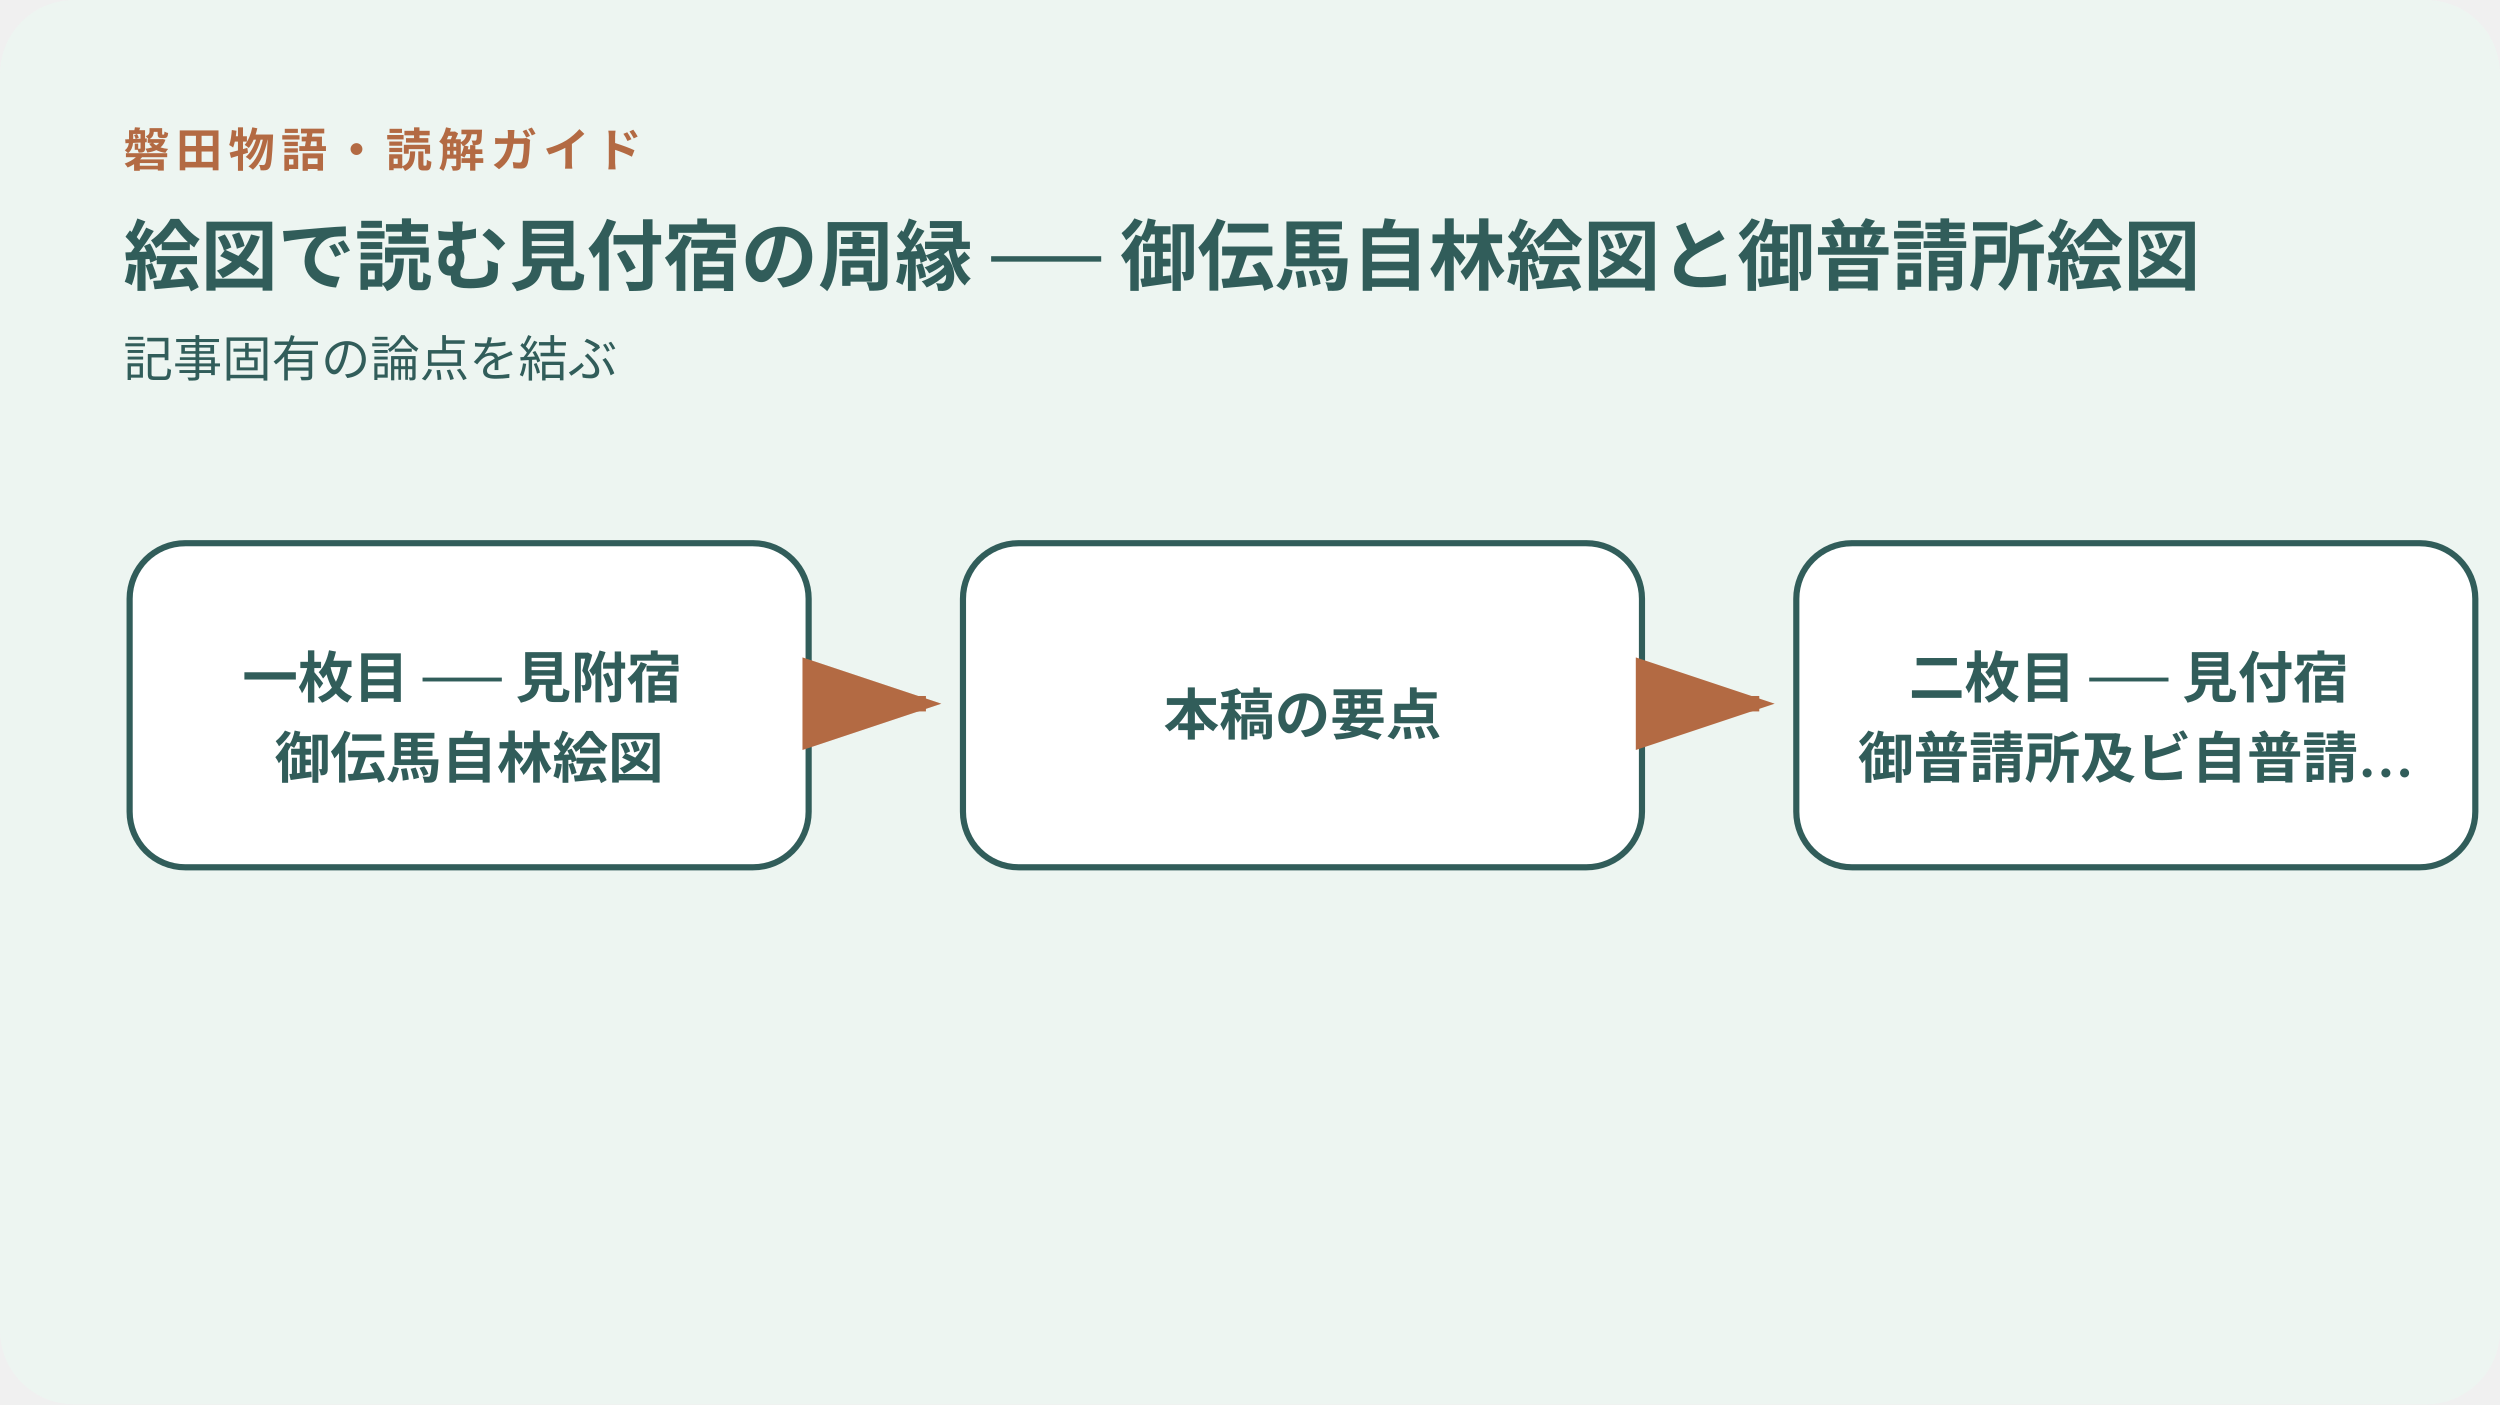
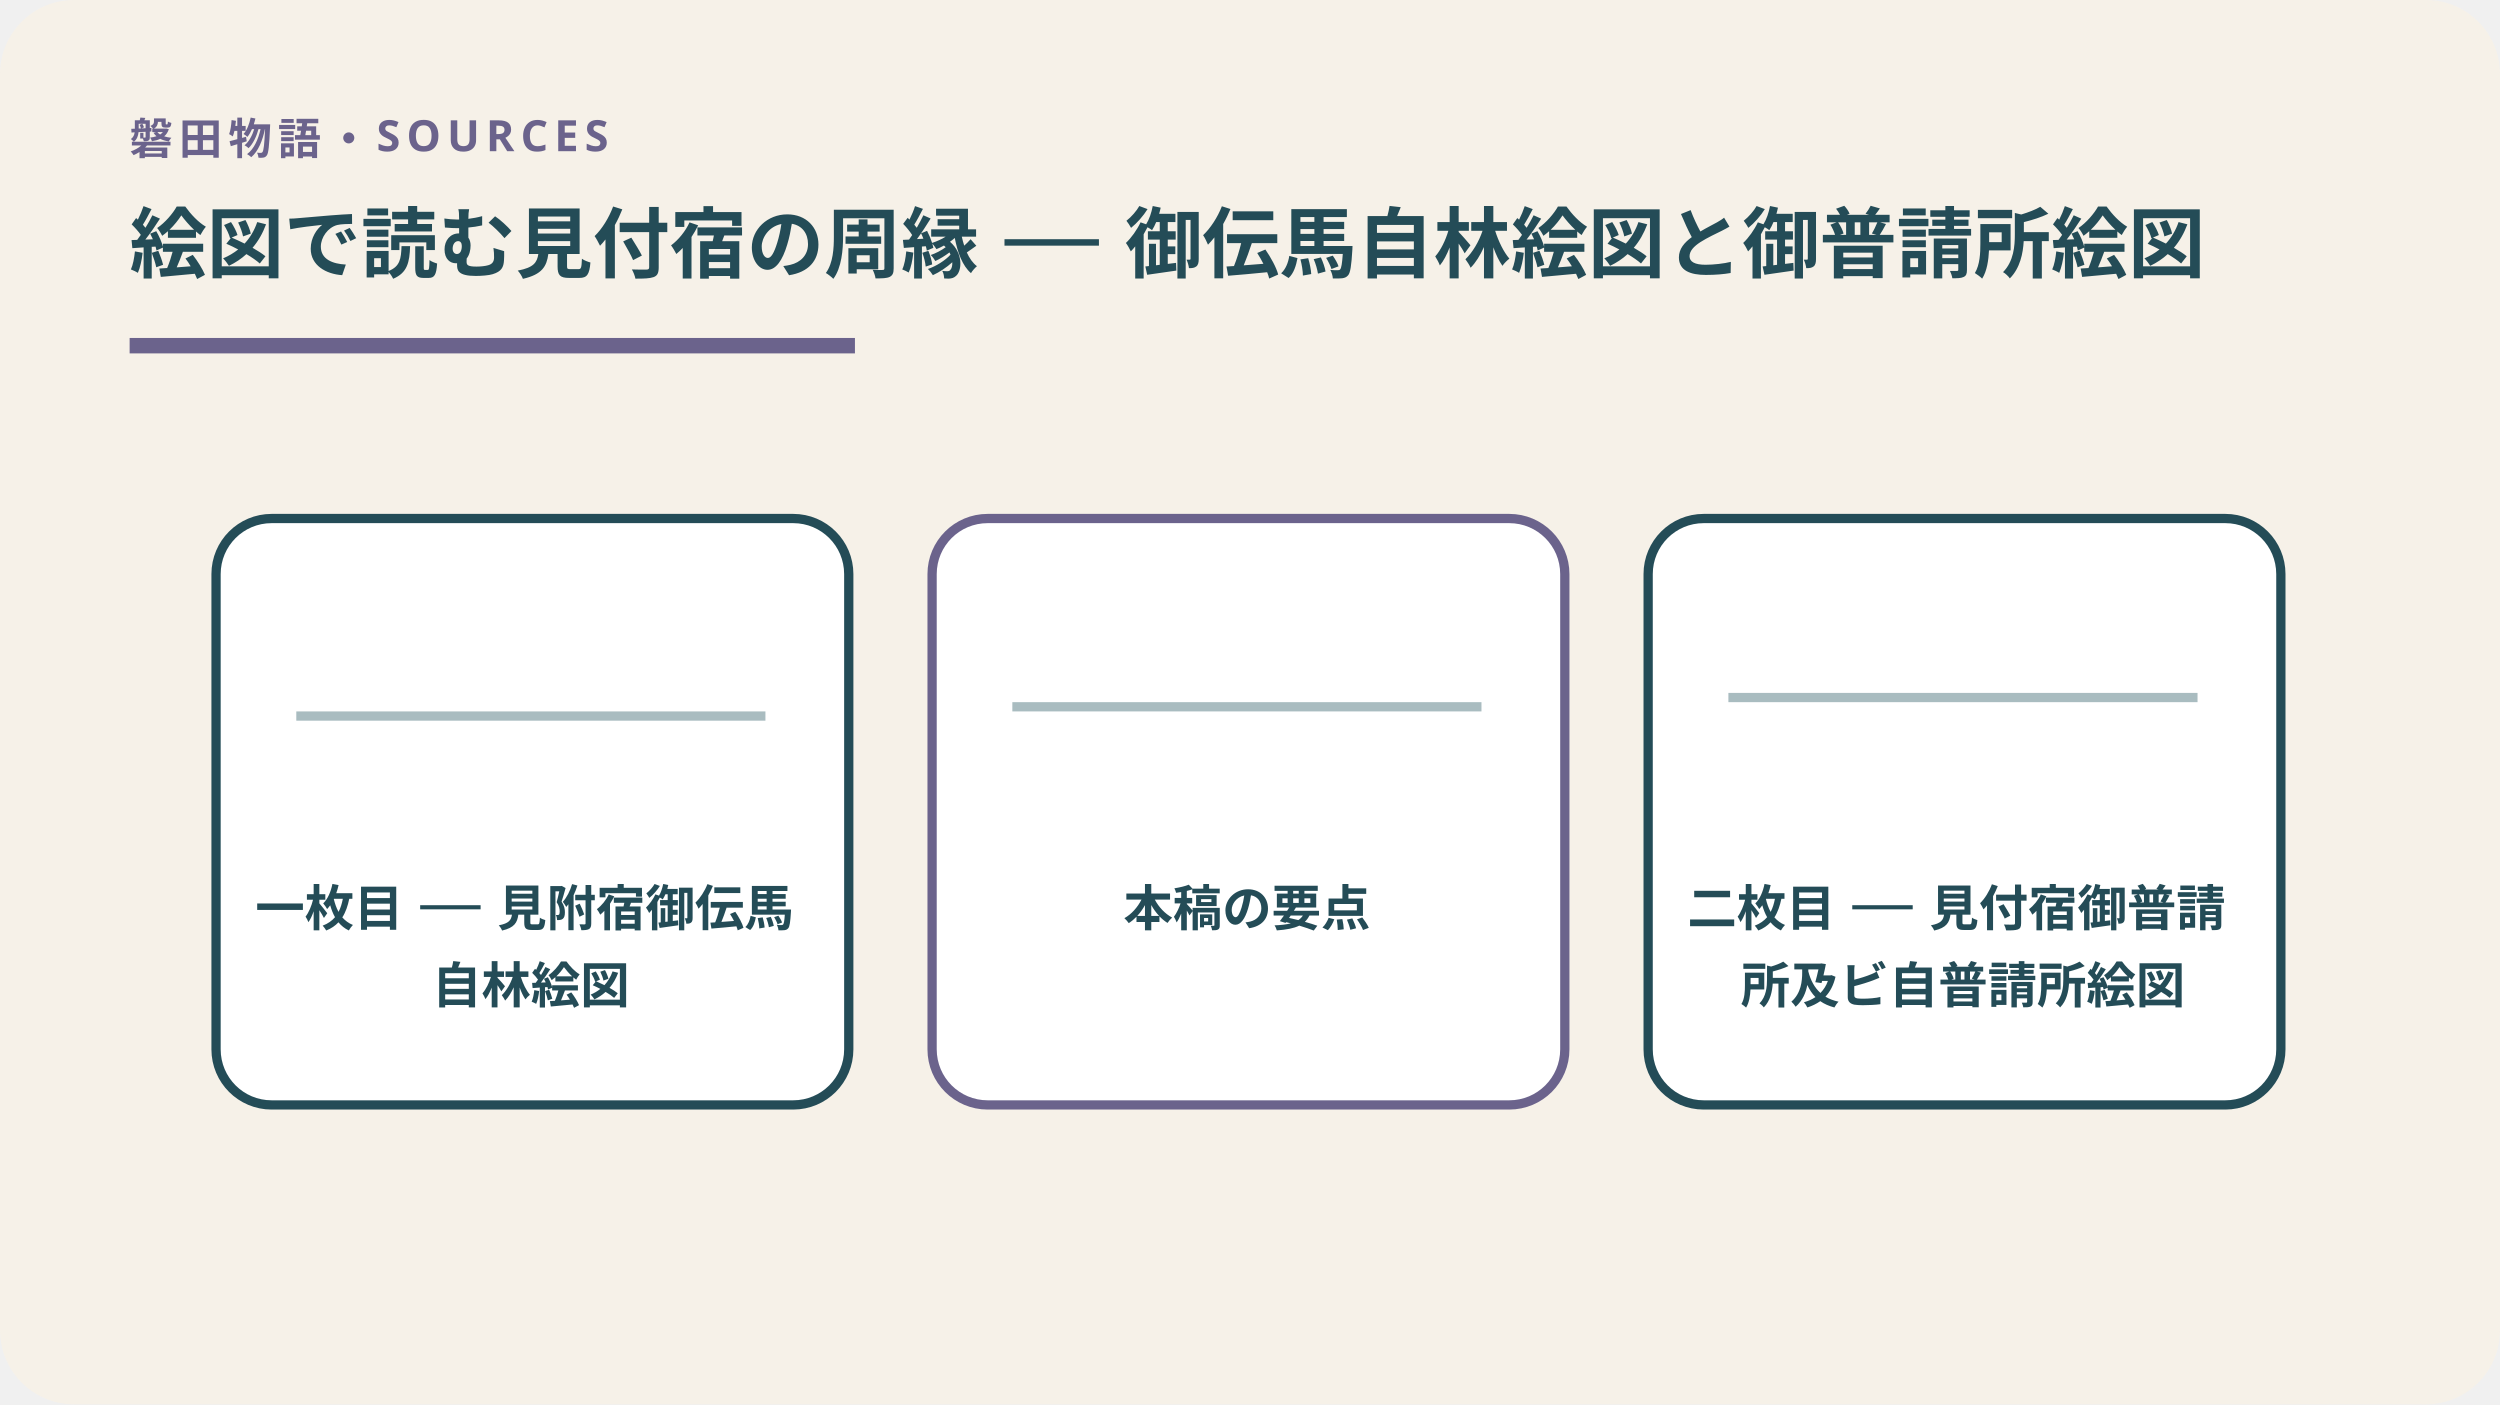
<svg xmlns="http://www.w3.org/2000/svg" width="810" height="455" viewBox="0 0 810 455" role="img" aria-labelledby="title desc">
-   <defs>
-     <marker id="a" markerWidth="10" markerHeight="10" refX="8" refY="3" orient="auto">
-       <path d="M0,0 L0,6 L9,3 z" fill="#b36a43" />
-     </marker>
-   </defs>
-   <rect width="810" height="455" rx="24" fill="#edf5f1" />
-   <text x="40" y="54" font-size="15" font-weight="700" fill="#b36a43" letter-spacing="2">磐田物語・読解ガイド</text>
-   <text x="40" y="92" font-size="25" font-weight="700" fill="#315d5a">絵図で読む見付宿の周縁 ── 御伝馬自林絵図と御普請所絵図</text>
-   <text x="40" y="122" font-size="16" fill="#315d5a">記事固有の論点を結ぶ</text>
-   <rect x="42" y="176" width="220" height="105" rx="18" fill="#fff" stroke="#315d5a" stroke-width="2" />
-   <text x="152" y="226" text-anchor="middle" font-size="18" font-weight="700" fill="#315d5a">
-     <tspan x="152" dy="0">一枚目 ── 見附宿</tspan>
-     <tspan x="152" dy="26">御伝馬自林絵図</tspan>
+   <rect width="810" height="455" rx="24" fill="#f6f1e8" />
+   <path d="M42 112 H277" stroke="#6b638c" stroke-width="5" />
+   <text x="42" y="50" font-family="sans-serif" font-size="14" font-weight="700" fill="#6b638c" letter-spacing="2">磐田物語・SOURCES</text>
+   <text x="42" y="88" font-family="sans-serif" font-size="25" font-weight="700" fill="#244c57">絵図で読む見付宿の周縁 ── 御伝馬自林絵図と御普請所絵図</text>
+   <rect x="70" y="168" width="205" height="190" rx="18" fill="#fff" stroke="#244c57" stroke-width="3" />
+   <rect x="302" y="168" width="205" height="190" rx="18" fill="#fff" stroke="#6b638c" stroke-width="3" />
+   <rect x="534" y="168" width="205" height="190" rx="18" fill="#fff" stroke="#244c57" stroke-width="3" />
+   <path d="M96 232 H248 M328 229 H480 M560 226 H712" stroke="#a9bcc0" stroke-width="3" />
+   <text x="172" y="300" text-anchor="middle" font-family="sans-serif" font-size="16" font-weight="700" fill="#244c57">
+     <tspan x="172" dy="0">一枚目 ── 見附宿御伝馬</tspan>
+     <tspan x="172" dy="25">自林絵図</tspan>
  </text>
-   <path d="M268 228 H300" stroke="#b36a43" stroke-width="5" marker-end="url(#a)" />
-   <rect x="312" y="176" width="220" height="105" rx="18" fill="#fff" stroke="#315d5a" stroke-width="2" />
-   <text x="422" y="238" text-anchor="middle" font-size="18" font-weight="700" fill="#315d5a">
-     <tspan x="422" dy="0">本稿の要点</tspan>
+   <text x="404" y="300" text-anchor="middle" font-family="sans-serif" font-size="16" font-weight="700" fill="#244c57">
+     <tspan x="404" dy="0">本稿の要点</tspan>
  </text>
-   <path d="M538 228 H570" stroke="#b36a43" stroke-width="5" marker-end="url(#a)" />
-   <rect x="582" y="176" width="220" height="105" rx="18" fill="#fff" stroke="#315d5a" stroke-width="2" />
-   <text x="692" y="226" text-anchor="middle" font-size="18" font-weight="700" fill="#315d5a">
-     <tspan x="692" dy="0">二枚目 ── 見付宿</tspan>
-     <tspan x="692" dy="26">御普請所及ビ自普請…</tspan>
+   <text x="636" y="300" text-anchor="middle" font-family="sans-serif" font-size="16" font-weight="700" fill="#244c57">
+     <tspan x="636" dy="0">二枚目 ── 見付宿御普請</tspan>
+     <tspan x="636" dy="25">所及ビ自普請所絵図</tspan>
  </text>
</svg>
